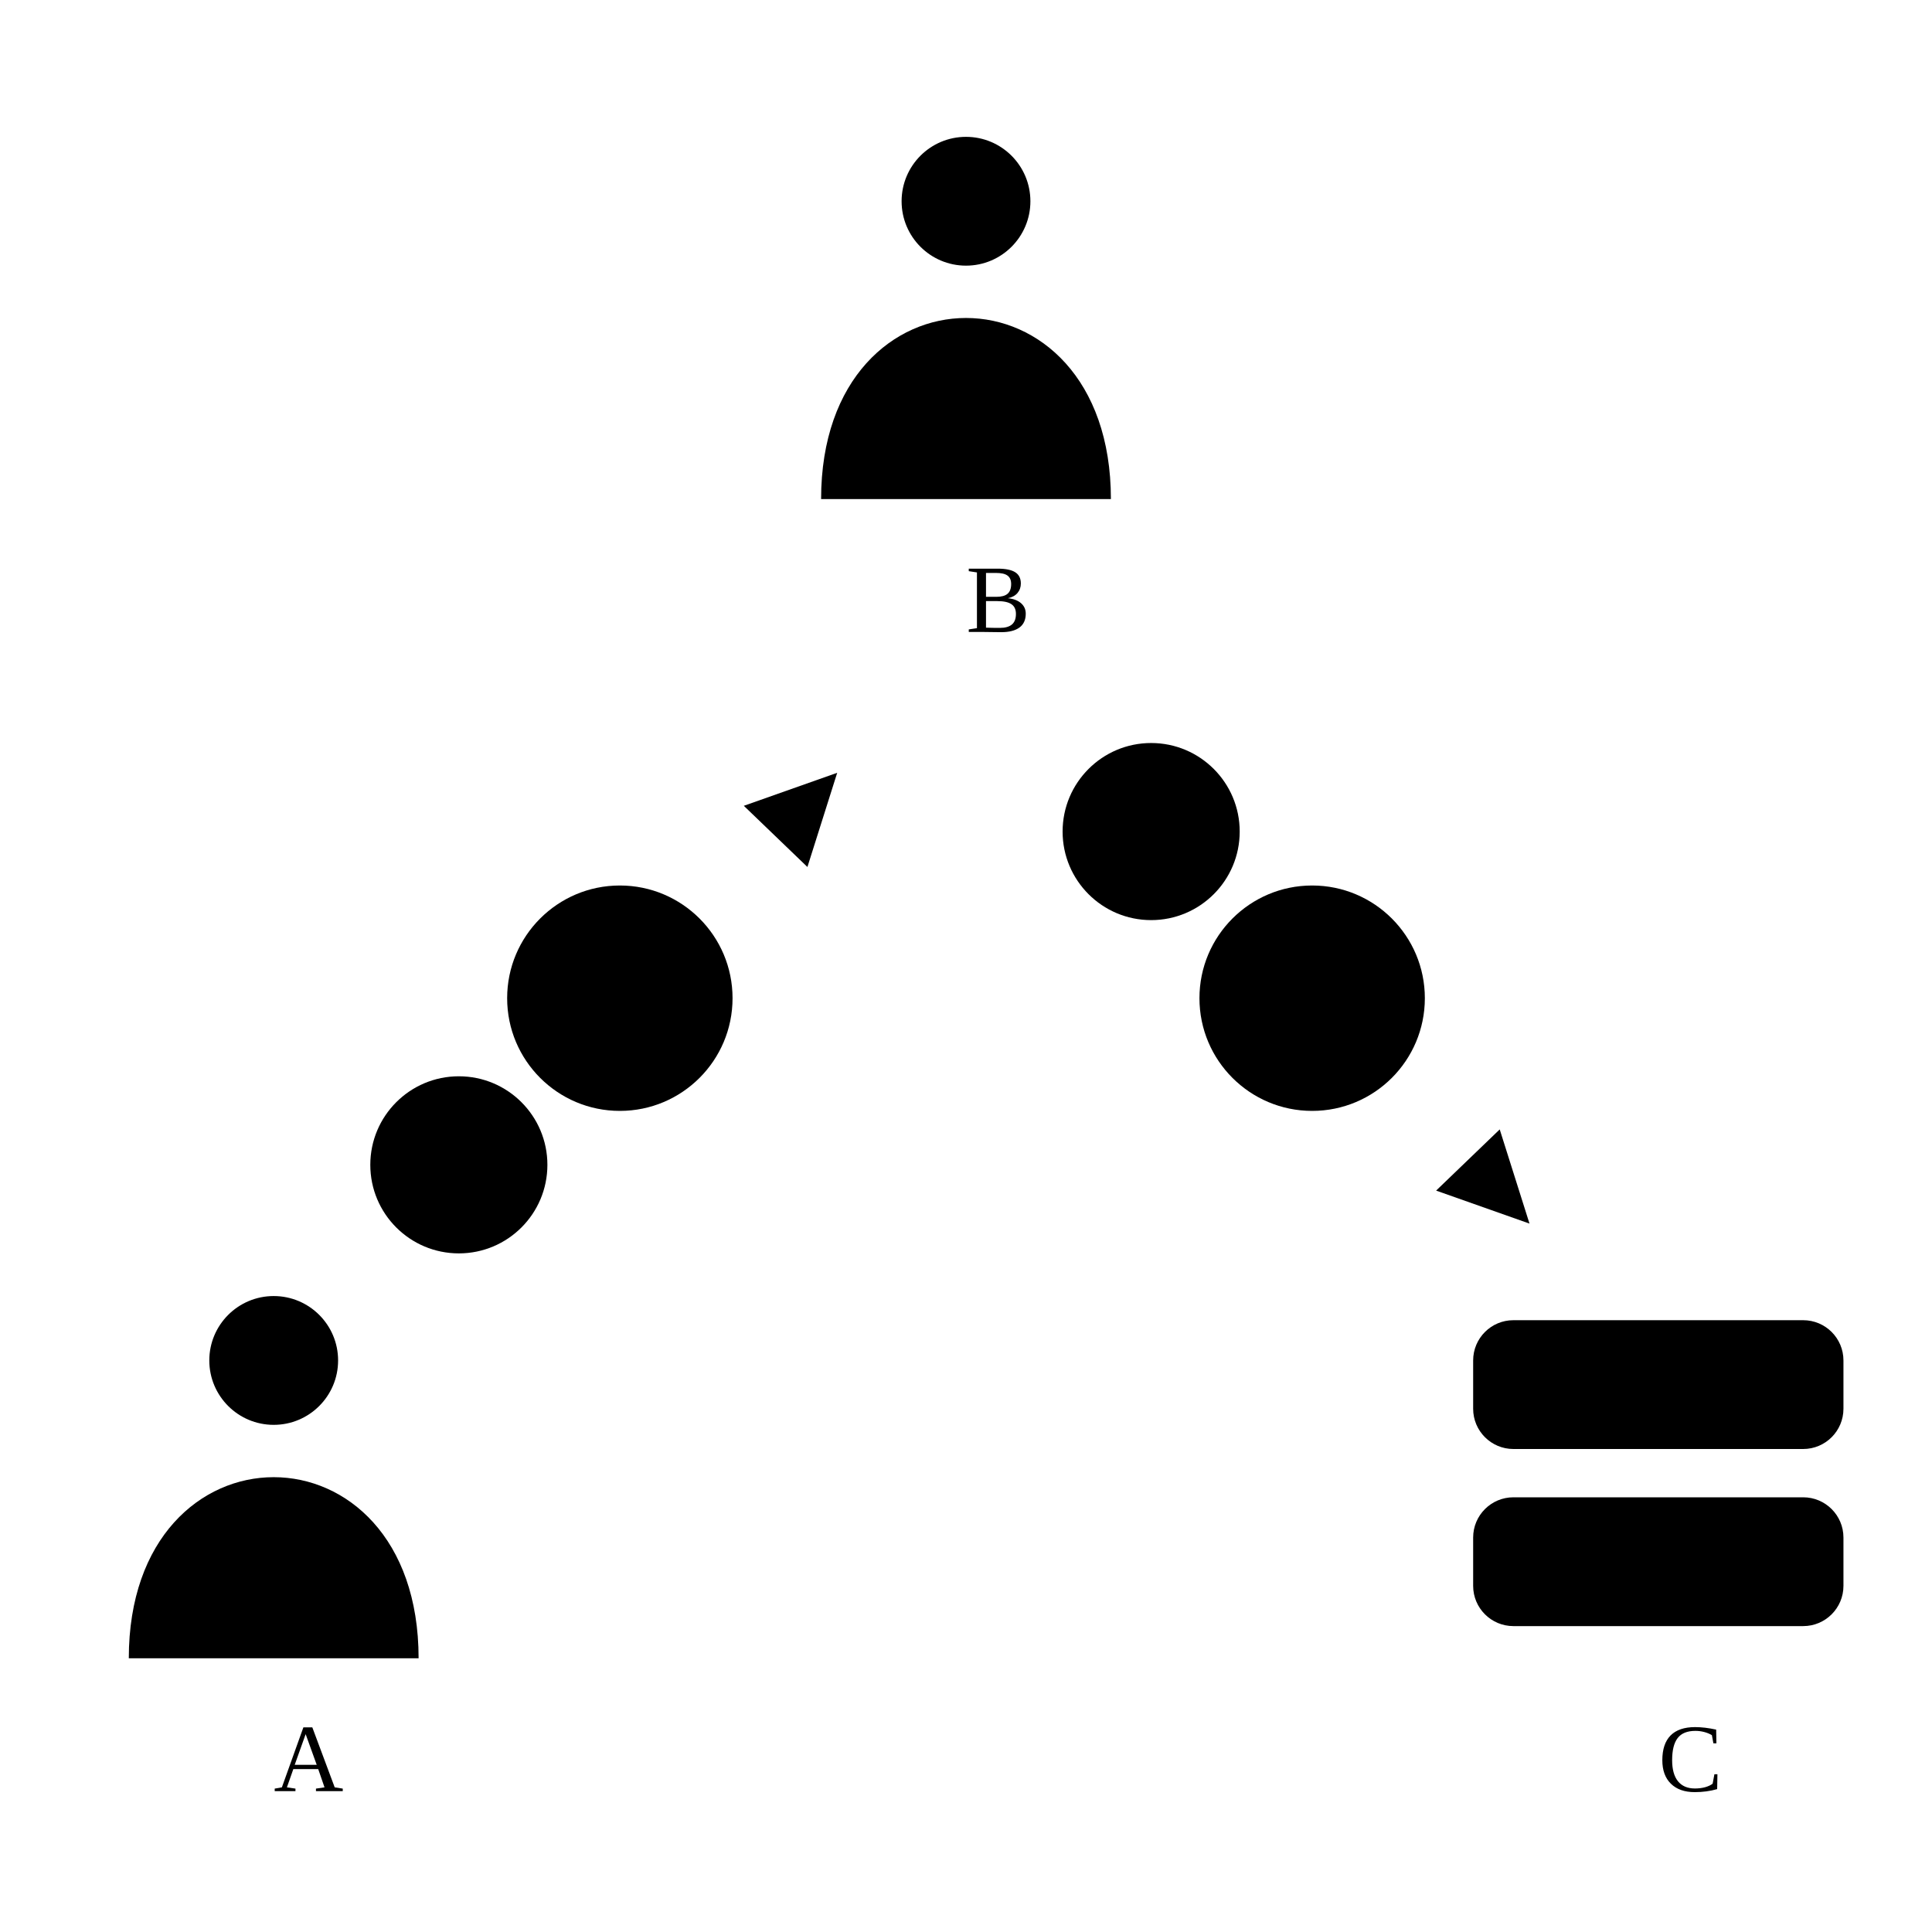
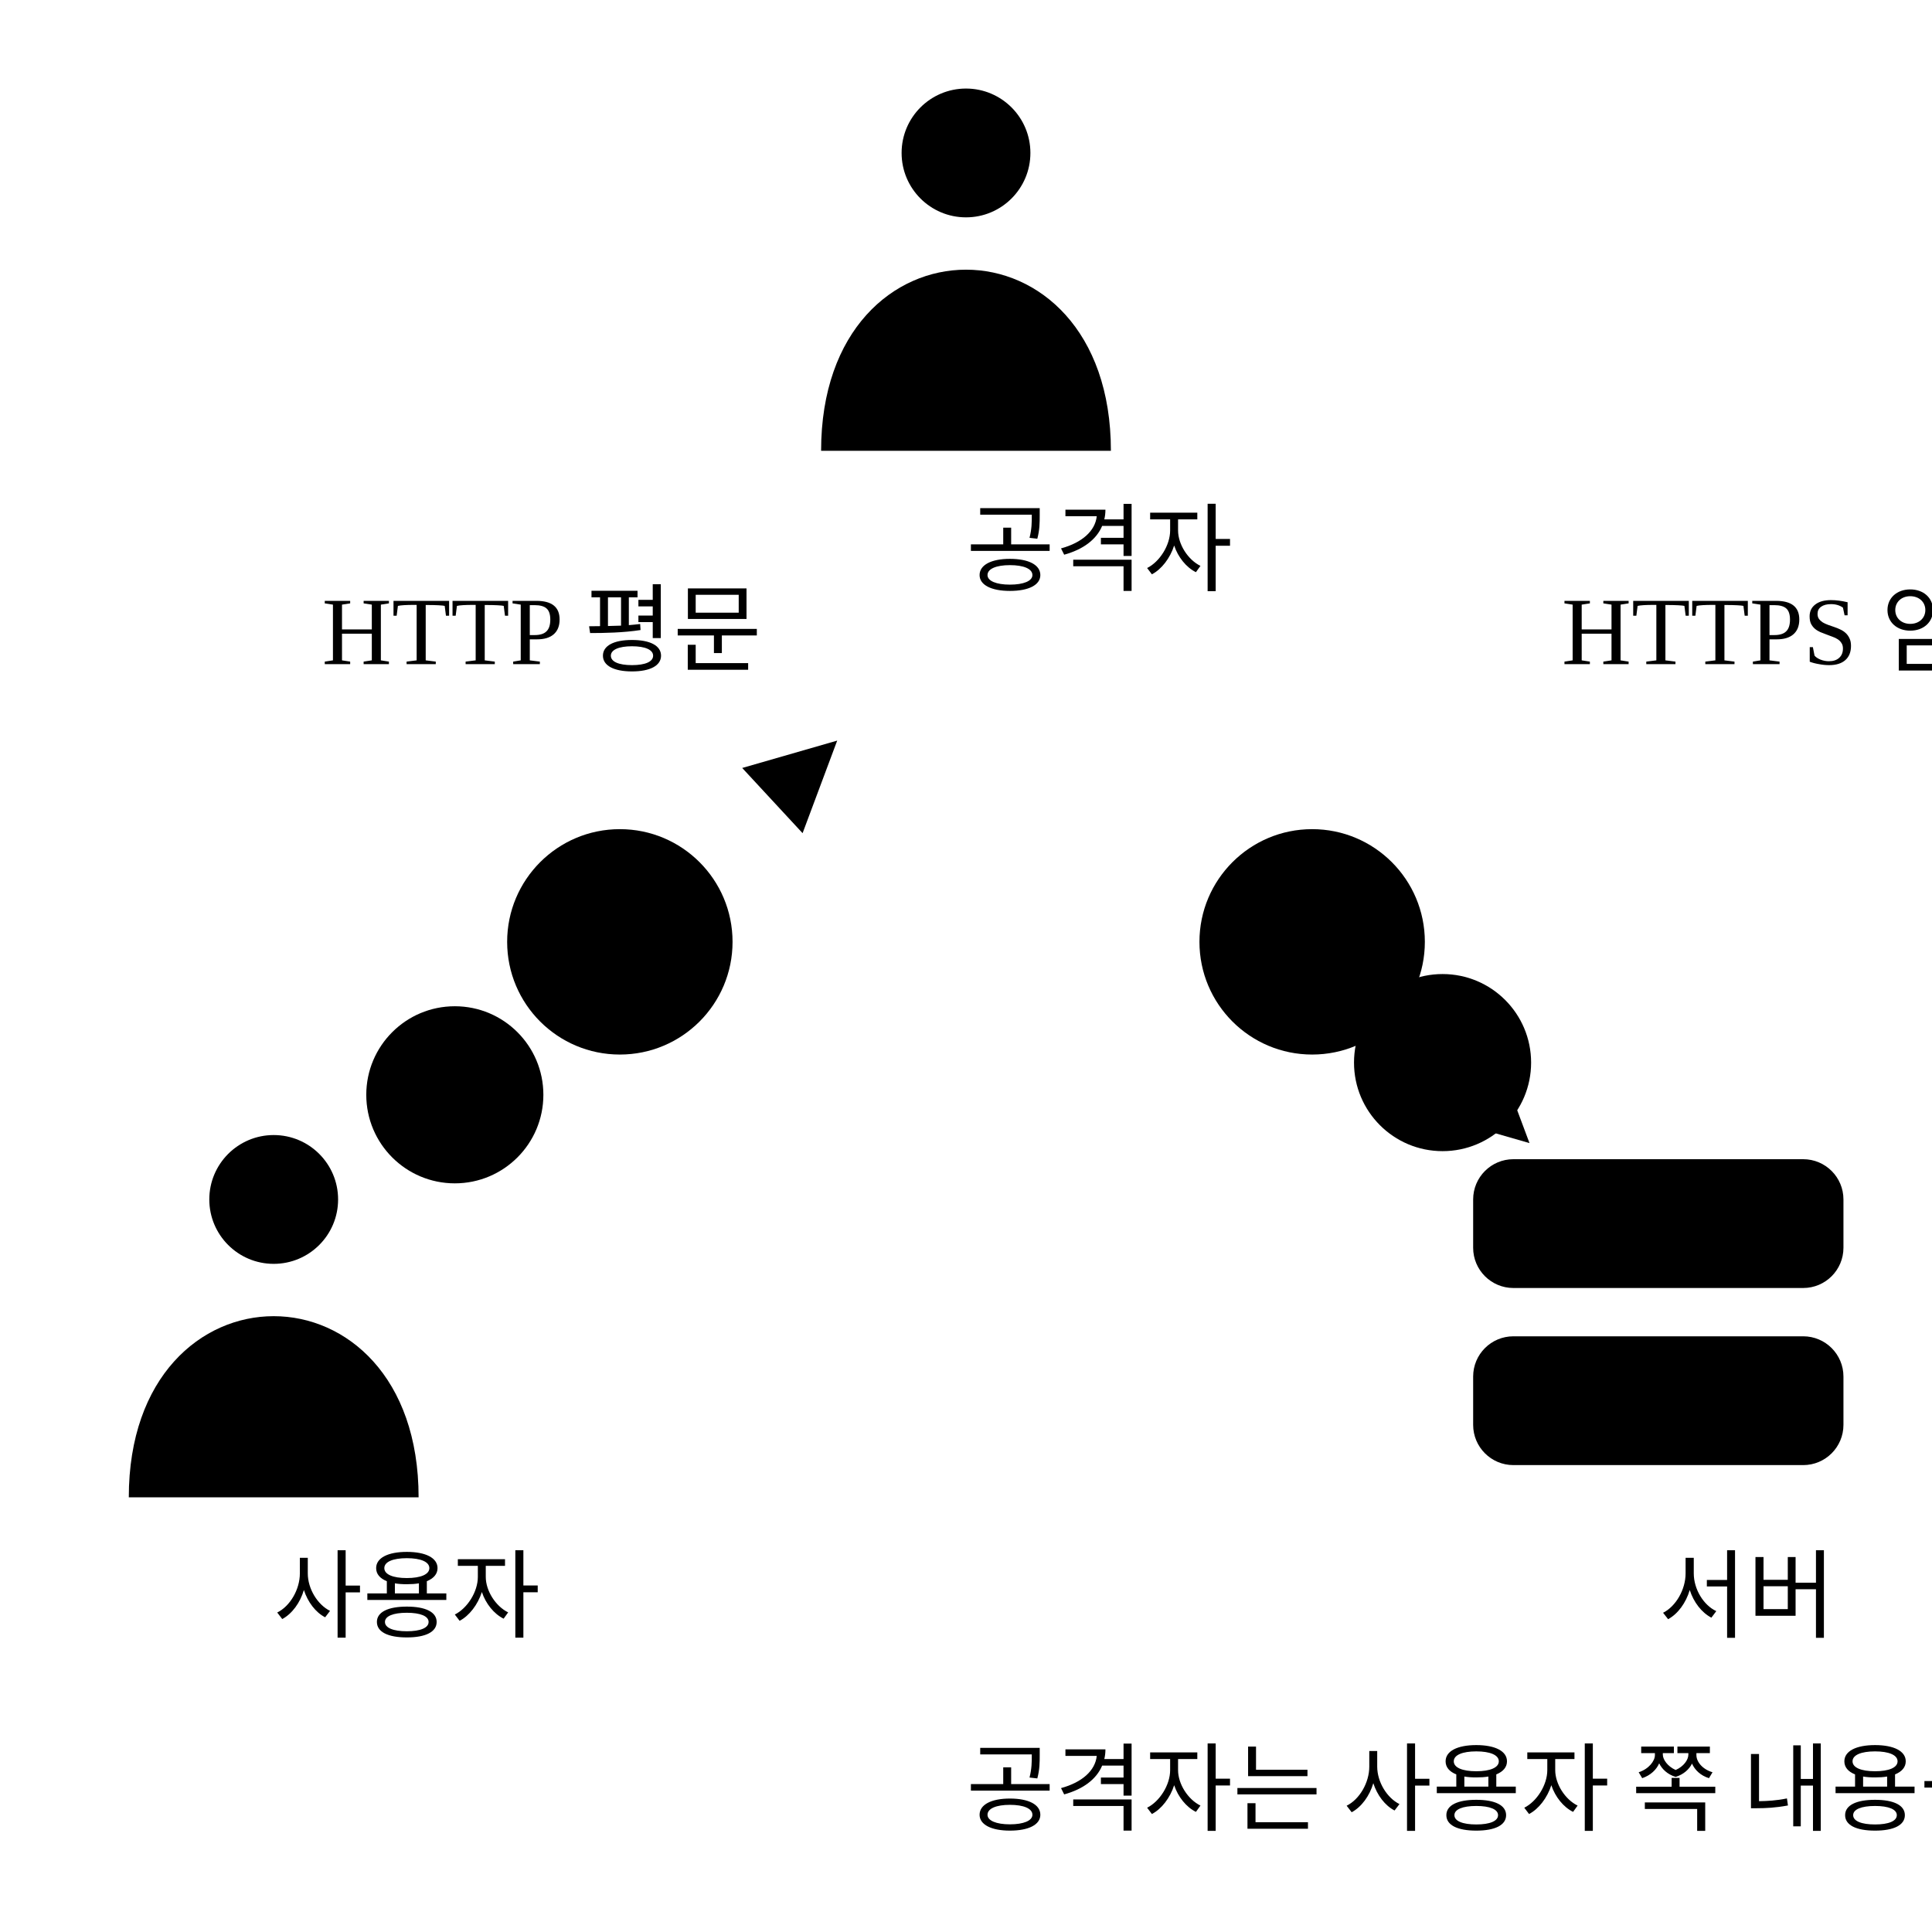
<svg xmlns="http://www.w3.org/2000/svg" viewBox="0 0 240 240">
-   <path class="k-accd" d="M50 152L96.4 103.9" />
-   <polygon class="k-accf" points="104,96 100.3,107.7 92.4,100.1" />
-   <path class="k-defl" d="M136 96L182.4 144.1" />
-   <polygon class="k-deff" points="190,152 178.4,147.9 186.3,140.3" />
-   <circle class="k-box" cx="77" cy="124" r="14" />
-   <rect class="k-accf" x="70" y="123" width="14" height="10" rx="2" />
-   <path class="k-acc" d="M73 123V120a4 4 0 0 1 8 0V122" />
-   <circle class="k-box" cx="163" cy="124" r="14" />
-   <rect class="k-deff" x="156" y="123" width="14" height="10" rx="2" />
-   <path class="k-defl" d="M159 123V120a4 4 0 0 1 8 0V123" />
-   <path class="k-box" d="M16 206C16 176 52 176 52 206Z" />
-   <circle class="k-box" cx="34" cy="169" r="8" />
-   <text x="34" y="222.5">A</text>
-   <path class="k-boxa" d="M102 62C102 32 138 32 138 62Z" />
-   <circle class="k-boxa" cx="120" cy="25" r="8" />
-   <text x="120" y="78.5">B</text>
-   <rect class="k-box" x="183" y="164" width="46" height="16" rx="5" />
-   <rect class="k-box" x="183" y="186" width="46" height="16" rx="5" />
-   <circle class="k-fill" cx="192" cy="172" r="2" />
-   <circle class="k-fill" cx="192" cy="194" r="2" />
-   <text x="206" y="222.5">C</text>
-   <circle class="k-box" cx="57" cy="144.7" r="11" />
-   <text x="57" y="145.2">1</text>
-   <circle class="k-box" cx="143" cy="103.3" r="11" />
-   <text x="143" y="103.8">2</text>
+   <path class="k-accd" d="M50 142L95.9 99.5" />
+   <polygon class="k-accf" points="104,92 99.7,103.5 92.2,95.4" />
+   <path class="k-defl" d="M136 92L181.9 134.5" />
+   <polygon class="k-deff" points="190,142 178.2,138.6 185.7,130.5" />
+   <circle class="k-box" cx="77" cy="117" r="14" />
+   <rect class="k-accf" x="70" y="116" width="14" height="10" rx="2" />
+   <path class="k-acc" d="M73 116V113a4 4 0 0 1 8 0V115" />
+   <circle class="k-box" cx="163" cy="117" r="14" />
+   <rect class="k-deff" x="156" y="116" width="14" height="10" rx="2" />
+   <path class="k-defl" d="M159 116V113a4 4 0 0 1 8 0V116" />
+   <path class="k-box" d="M16 186C16 156 52 156 52 186Z" />
+   <circle class="k-box" cx="34" cy="149" r="8" />
+   <text class="k-t" x="34" y="202.5">사용자</text>
+   <path class="k-boxa" d="M102 56C102 26 138 26 138 56Z" />
+   <circle class="k-boxa" cx="120" cy="19" r="8" />
+   <text class="k-t" x="120" y="72.5">공격자</text>
+   <rect class="k-box" x="183" y="144" width="46" height="16" rx="5" />
+   <rect class="k-box" x="183" y="166" width="46" height="16" rx="5" />
+   <circle class="k-fill" cx="192" cy="152" r="2" />
+   <circle class="k-fill" cx="192" cy="174" r="2" />
+   <text class="k-t" x="206" y="202.5">서버</text>
+   <text class="k-t" x="40" y="82.5">HTTP 평문</text>
+   <text class="k-t" x="194" y="82.5">HTTPS 암호문</text>
+   <circle class="k-box" cx="56.5" cy="136" r="11" />
+   <text x="56.5" y="136.5">1</text>
+   <circle class="k-box" cx="179.2" cy="132" r="11" />
+   <text x="179.2" y="132.5">2</text>
+   <text class="k-t" x="120" y="226.5">공격자는 사용자 쪽 내용을 읽는다</text>
</svg>
